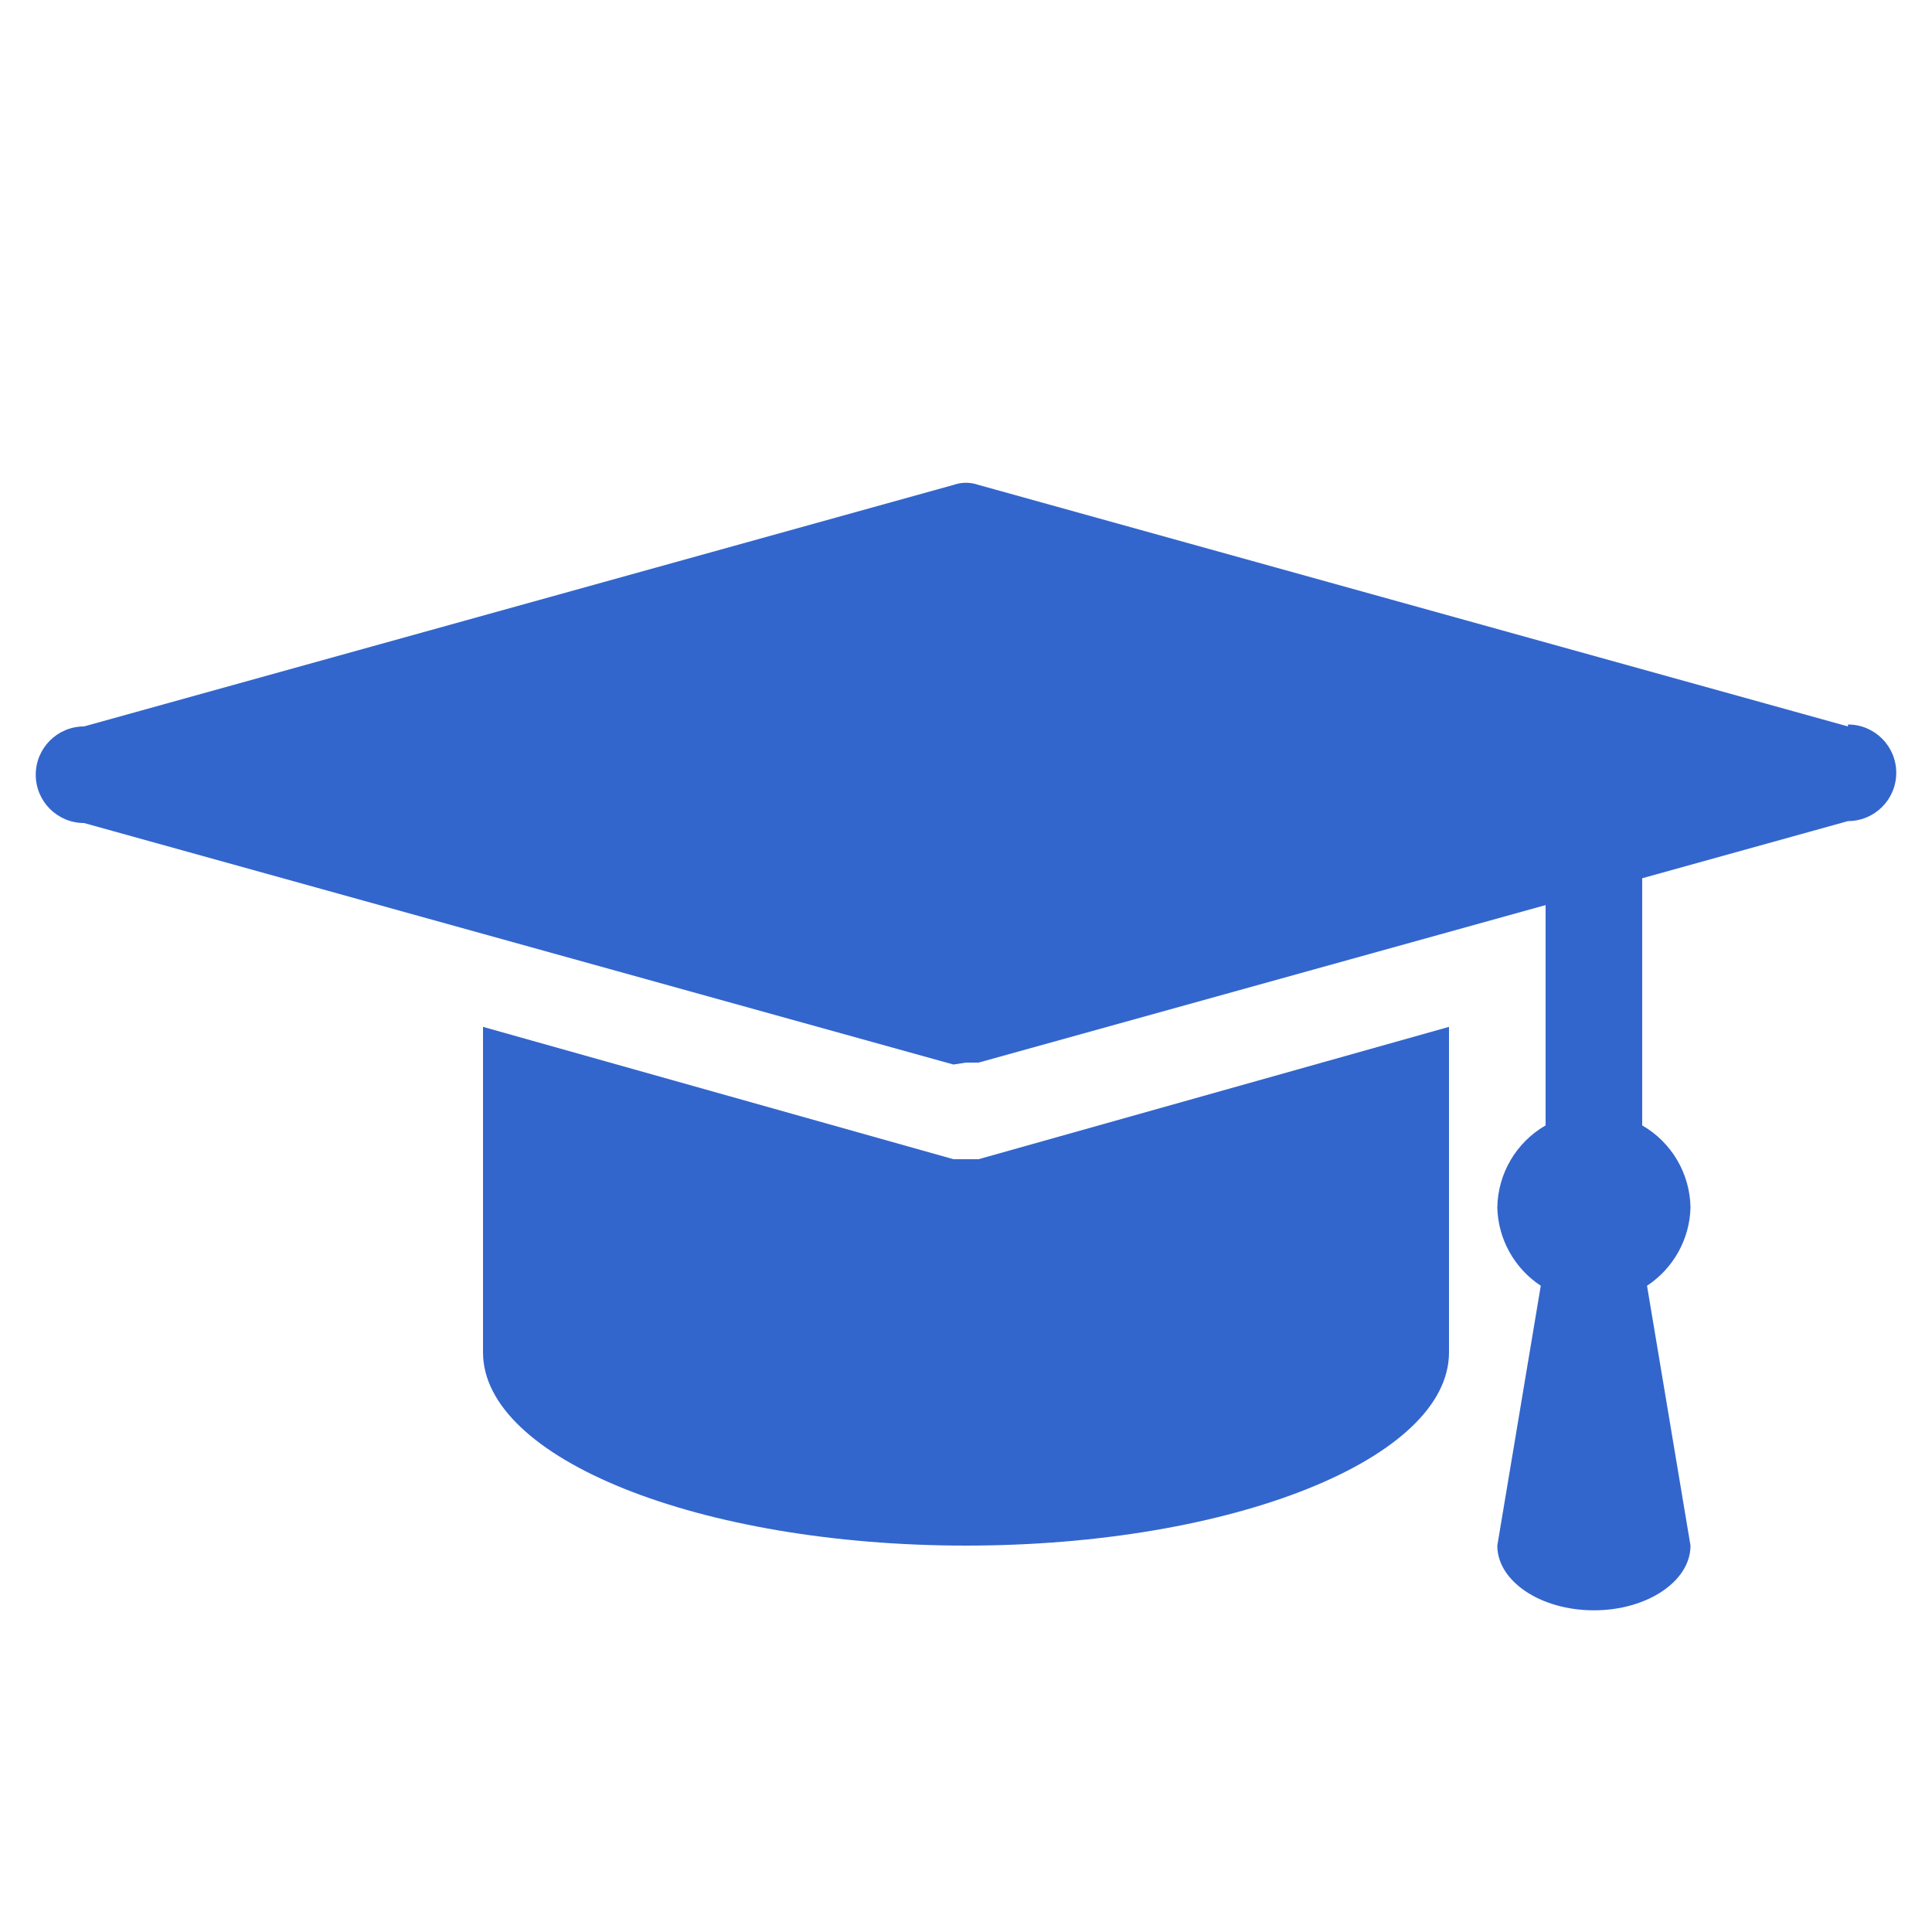
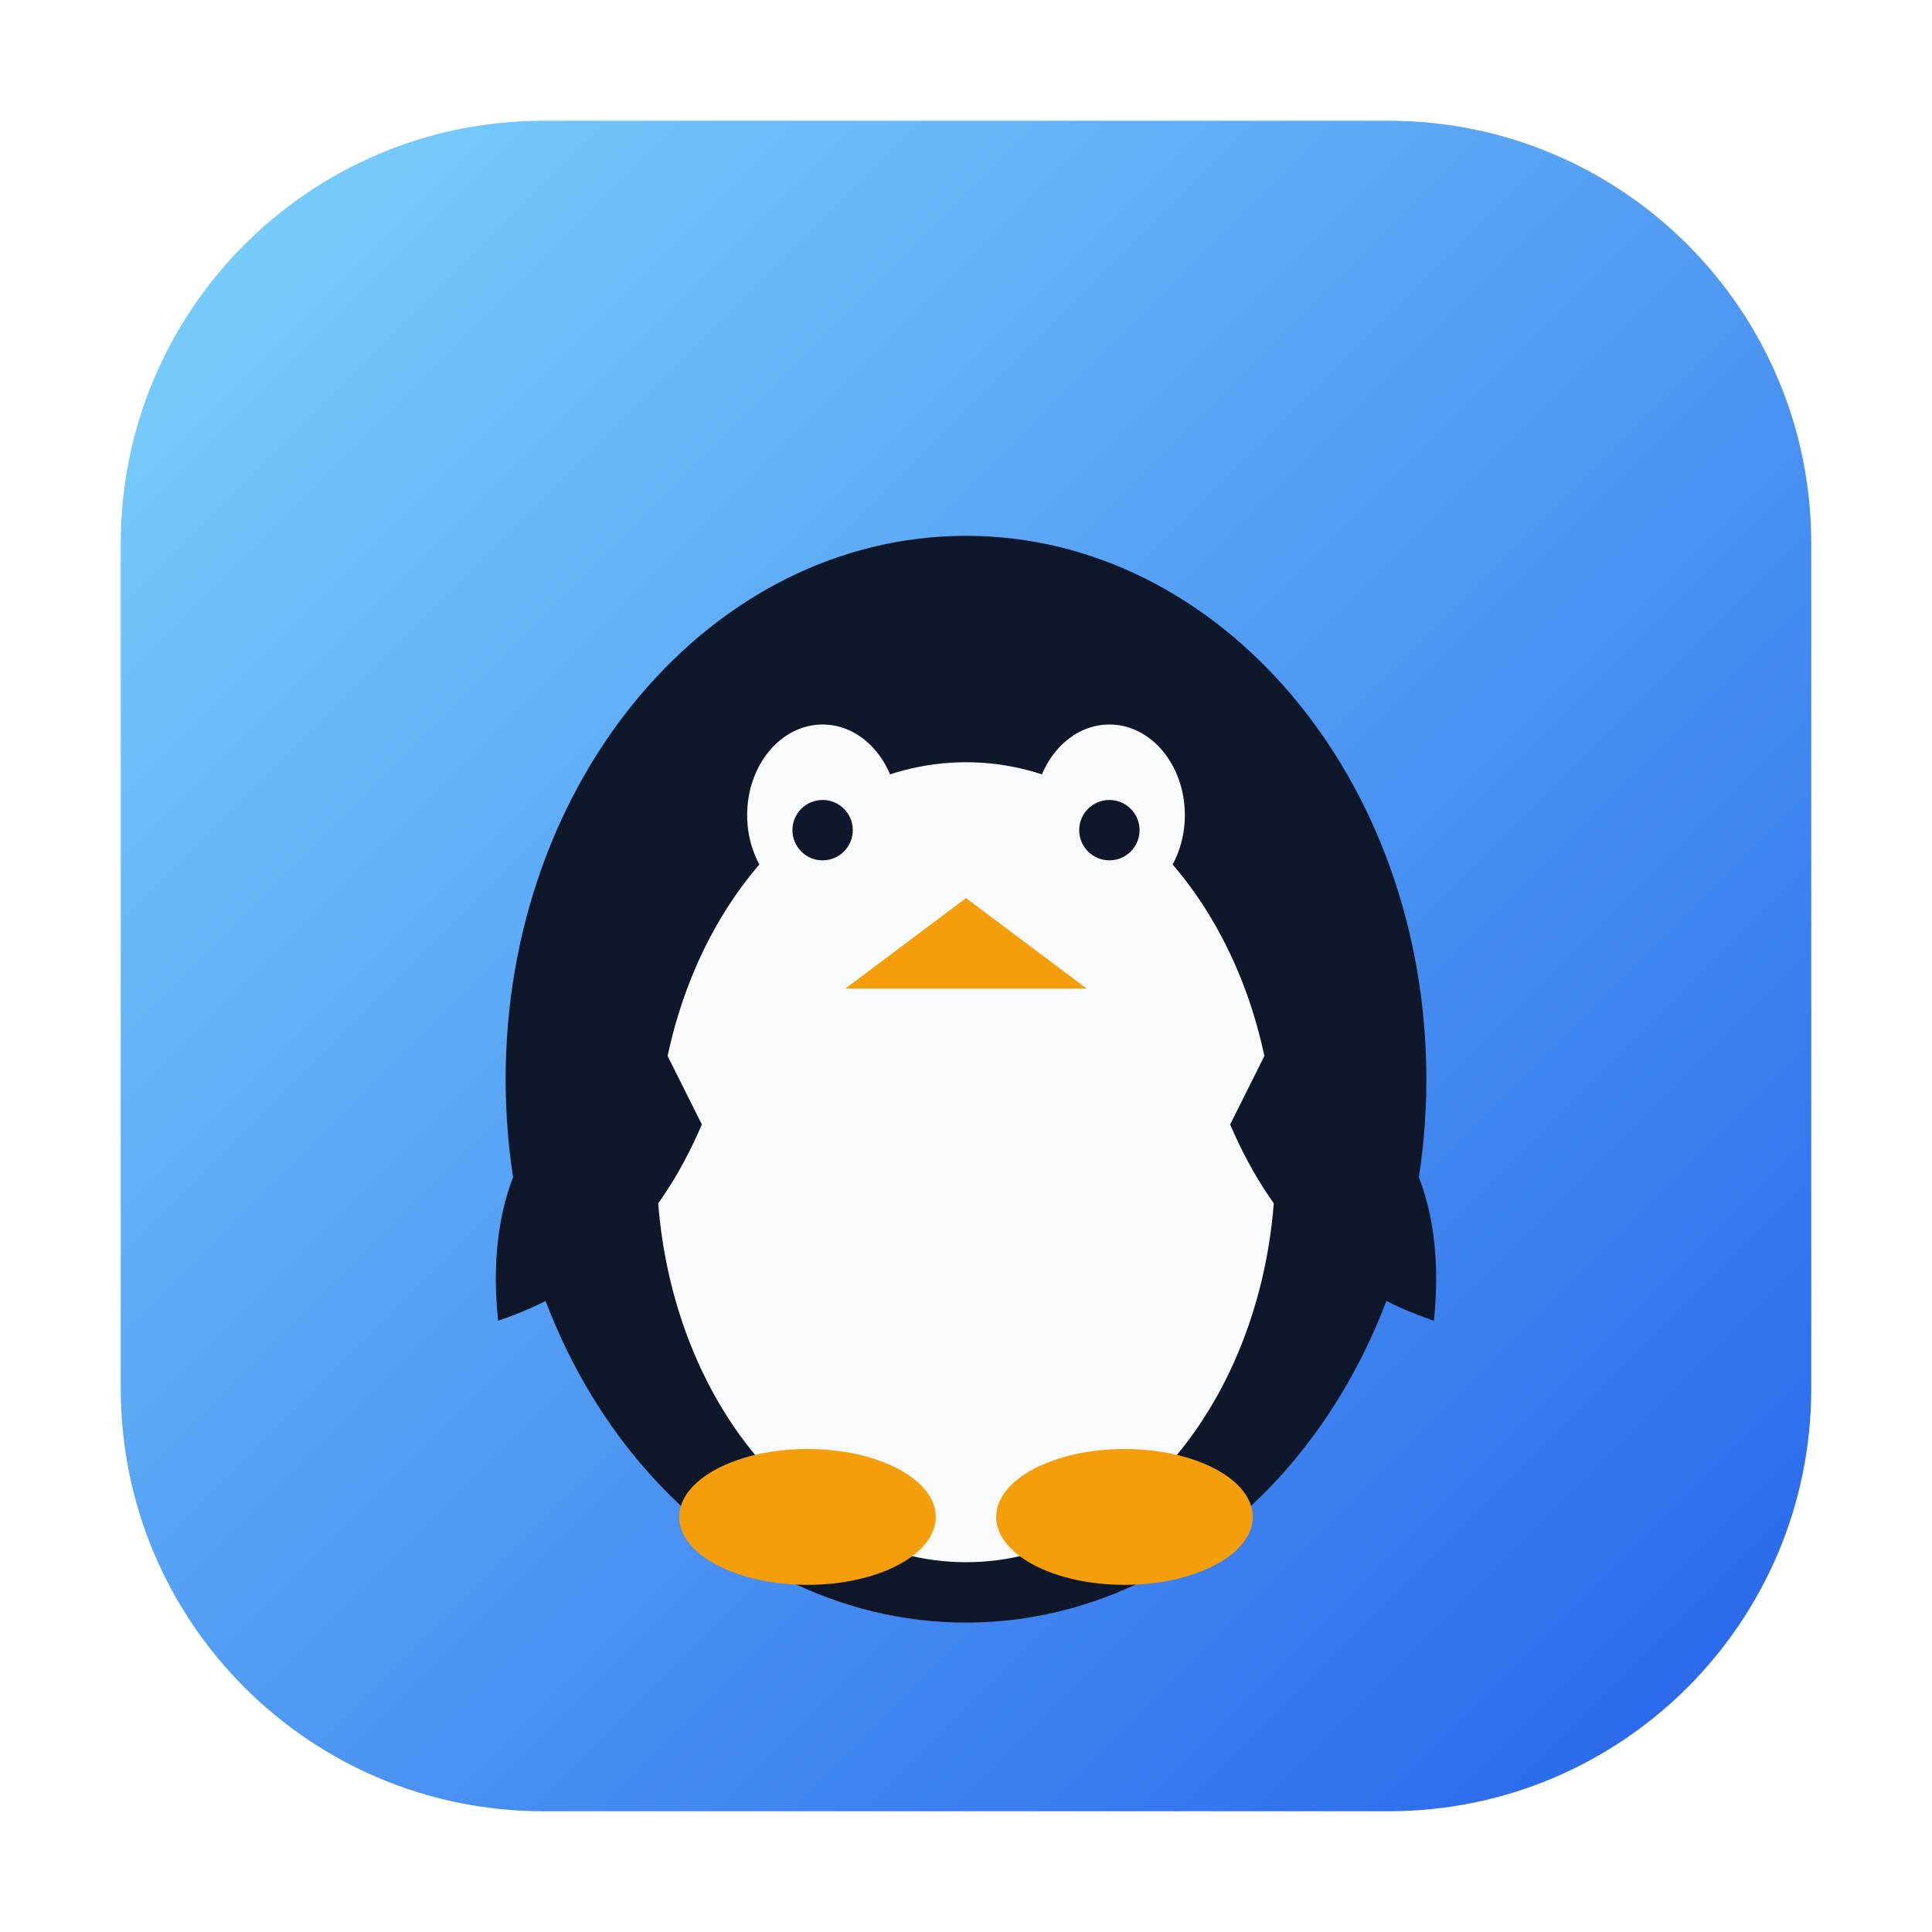
- <svg xmlns="http://www.w3.org/2000/svg" viewBox="2 2 20 20">
-   <path d="M12.13,14,12,14l-.13,0L7,12.63V16c0,1.1,2.24,2,5,2s5-.9,5-2V12.63Z" fill="#36c" />
-   <path d="M21.13,9.52l-9-2.5a.39.39,0,0,0-.26,0l-9,2.5a.5.5,0,0,0,0,1l9,2.5L12,13l.13,0,9-2.5a.5.5,0,0,0,0-1Z" fill="#36c" />
-   <path d="M19.5,14.5a1,1,0,0,0-.5-.85V10H18v3.65a1,1,0,0,0-.5.85,1,1,0,0,0,.45.81L17.5,18c0,.37.45.67,1,.67s1-.3,1-.67l-.45-2.69A1,1,0,0,0,19.5,14.5Z" fill="#36c" />
+ <svg xmlns="http://www.w3.org/2000/svg" viewBox="0 0 512 512" role="img" aria-label="Penguin favicon">
+   <defs>
+     <linearGradient id="bg" x1="0" y1="0" x2="1" y2="1">
+       <stop offset="0%" stop-color="#7dd3fc" />
+       <stop offset="100%" stop-color="#2563eb" />
+     </linearGradient>
+   </defs>
+   <rect x="32" y="32" width="448" height="448" rx="112" fill="url(#bg)" />
+   <ellipse cx="256" cy="286" rx="122" ry="144" fill="#0f172a" />
+   <ellipse cx="256" cy="308" rx="82" ry="106" fill="#f8fafc" />
+   <ellipse cx="218" cy="216" rx="20" ry="24" fill="#f8fafc" />
+   <ellipse cx="294" cy="216" rx="20" ry="24" fill="#f8fafc" />
+   <circle cx="218" cy="220" r="8" fill="#0f172a" />
+   <circle cx="294" cy="220" r="8" fill="#0f172a" />
+   <path d="M256 238l-32 24h64z" fill="#f59e0b" />
+   <path d="M176 278c-32 8-48 34-44 72 24-8 42-24 54-52z" fill="#0f172a" />
+   <path d="M336 278c32 8 48 34 44 72-24-8-42-24-54-52z" fill="#0f172a" />
+   <ellipse cx="214" cy="402" rx="34" ry="18" fill="#f59e0b" />
+   <ellipse cx="298" cy="402" rx="34" ry="18" fill="#f59e0b" />
</svg>
